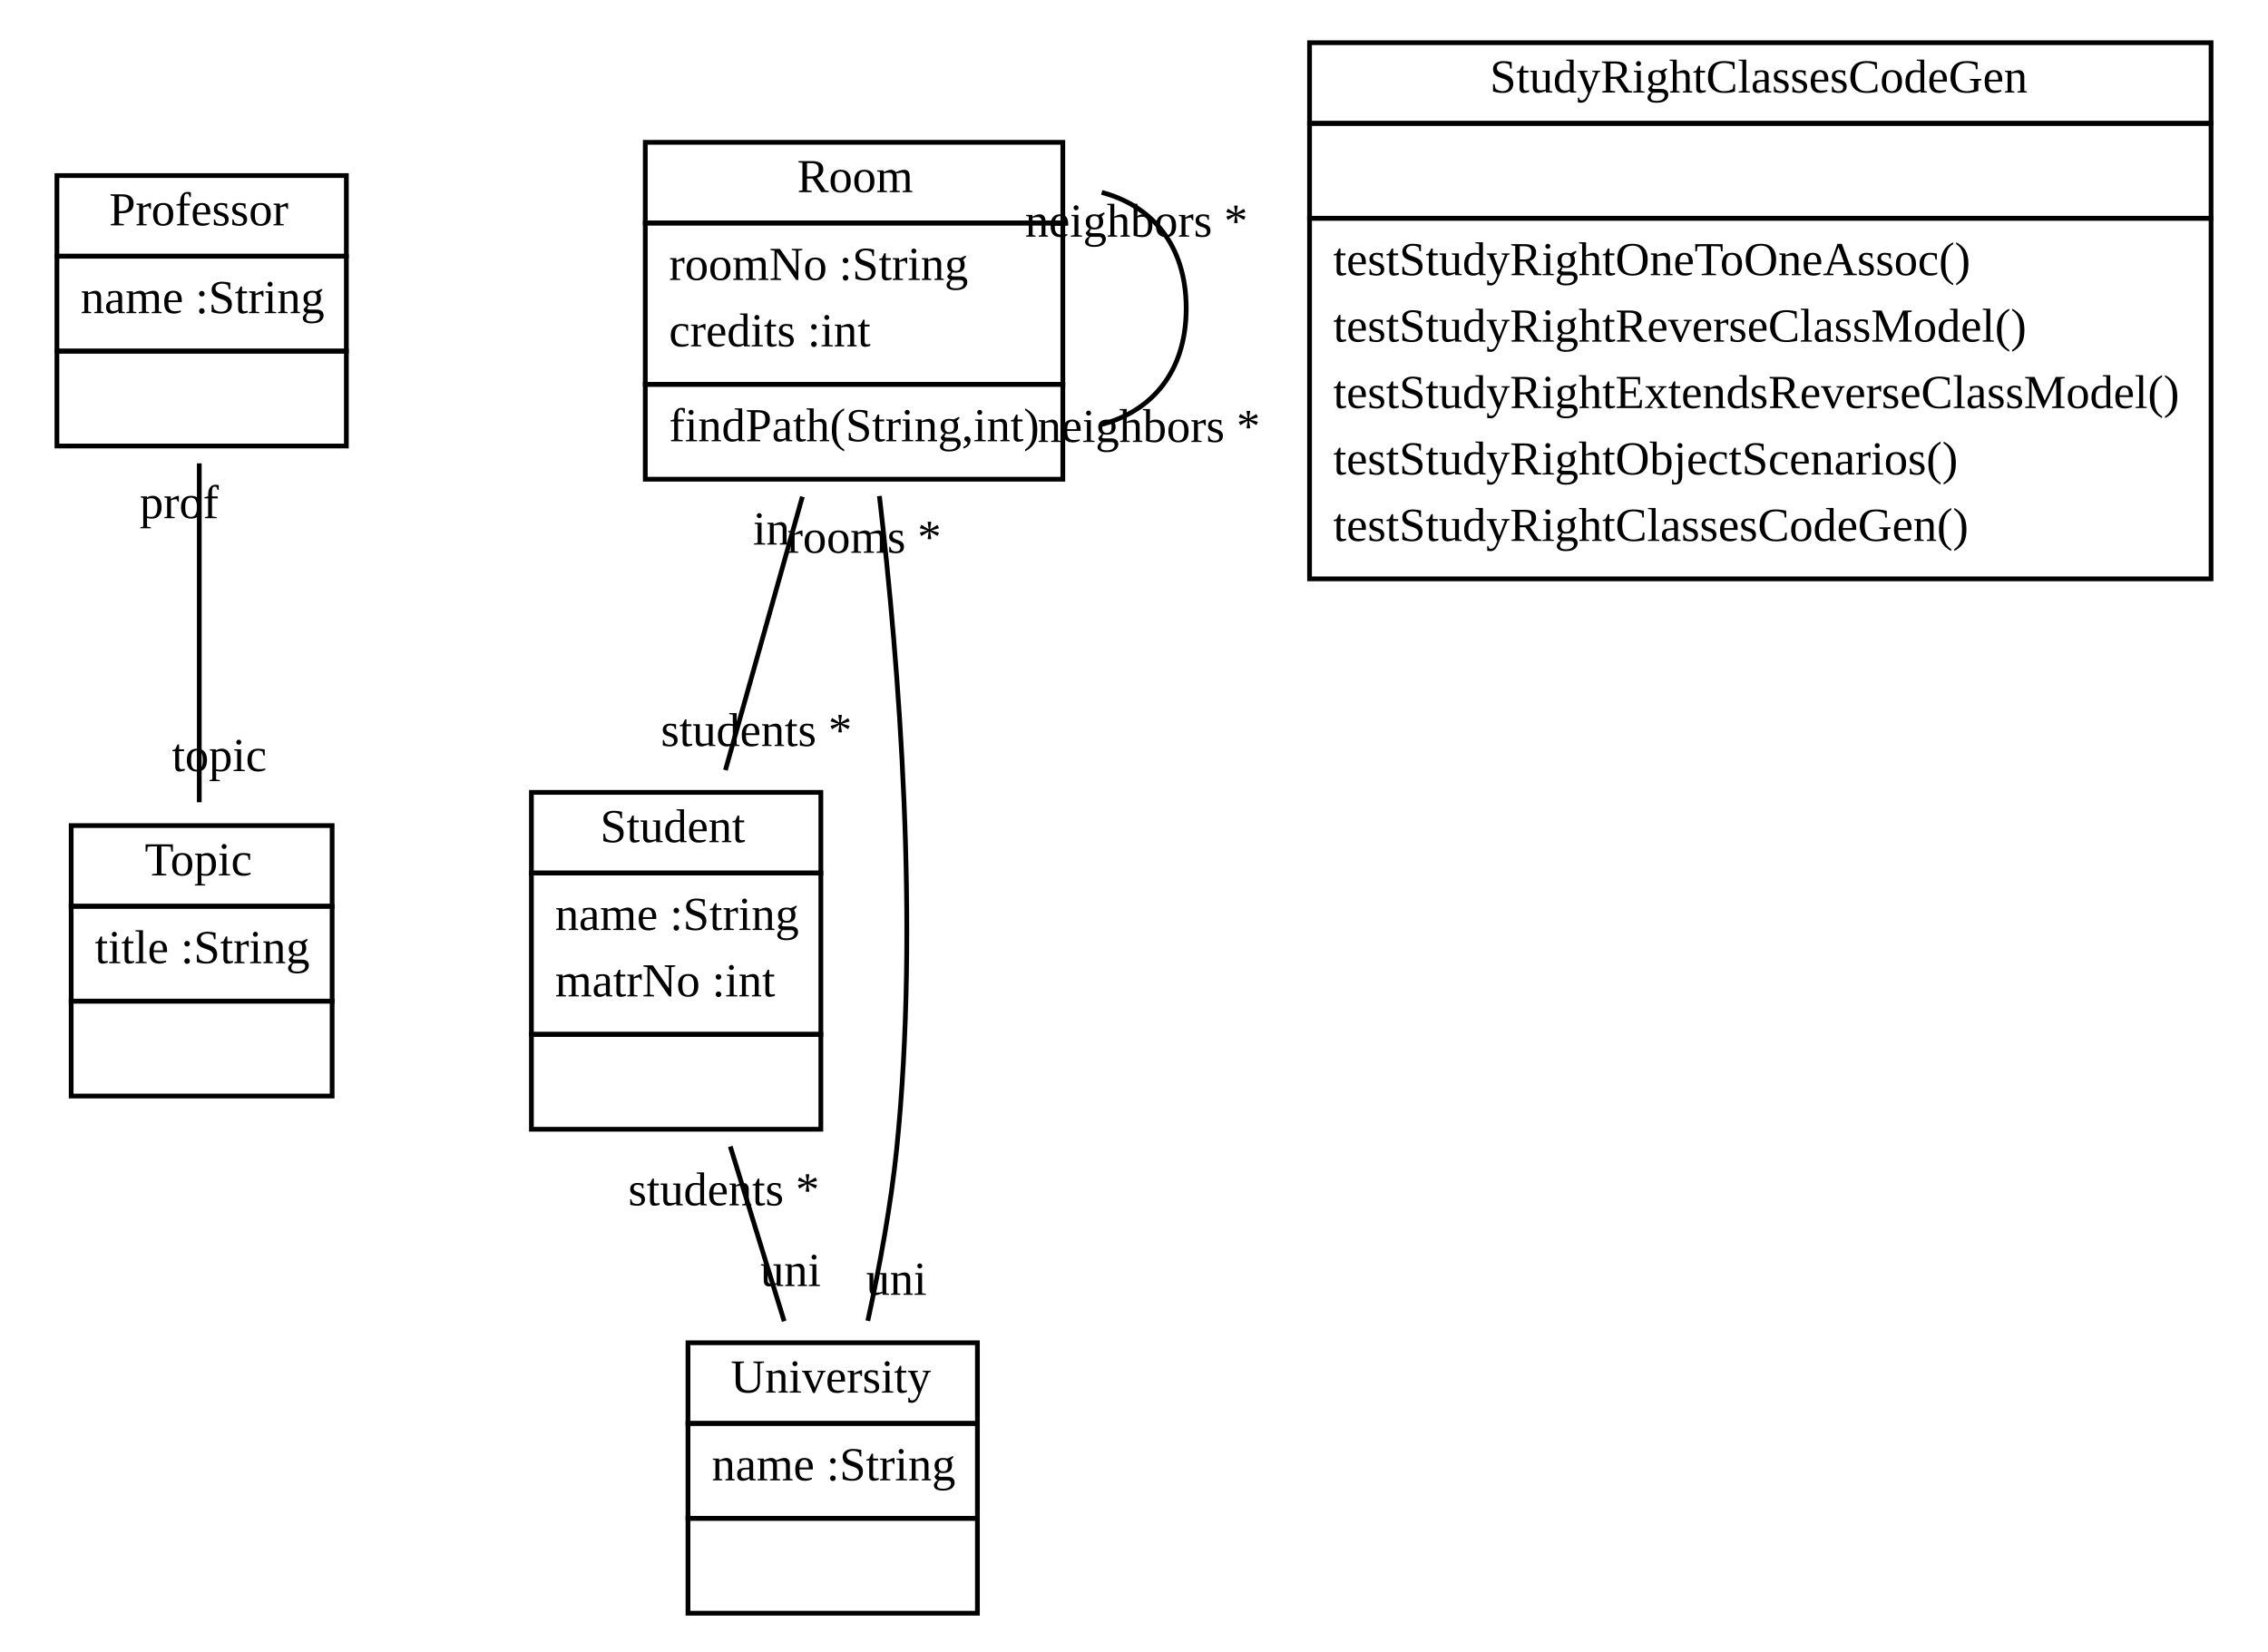
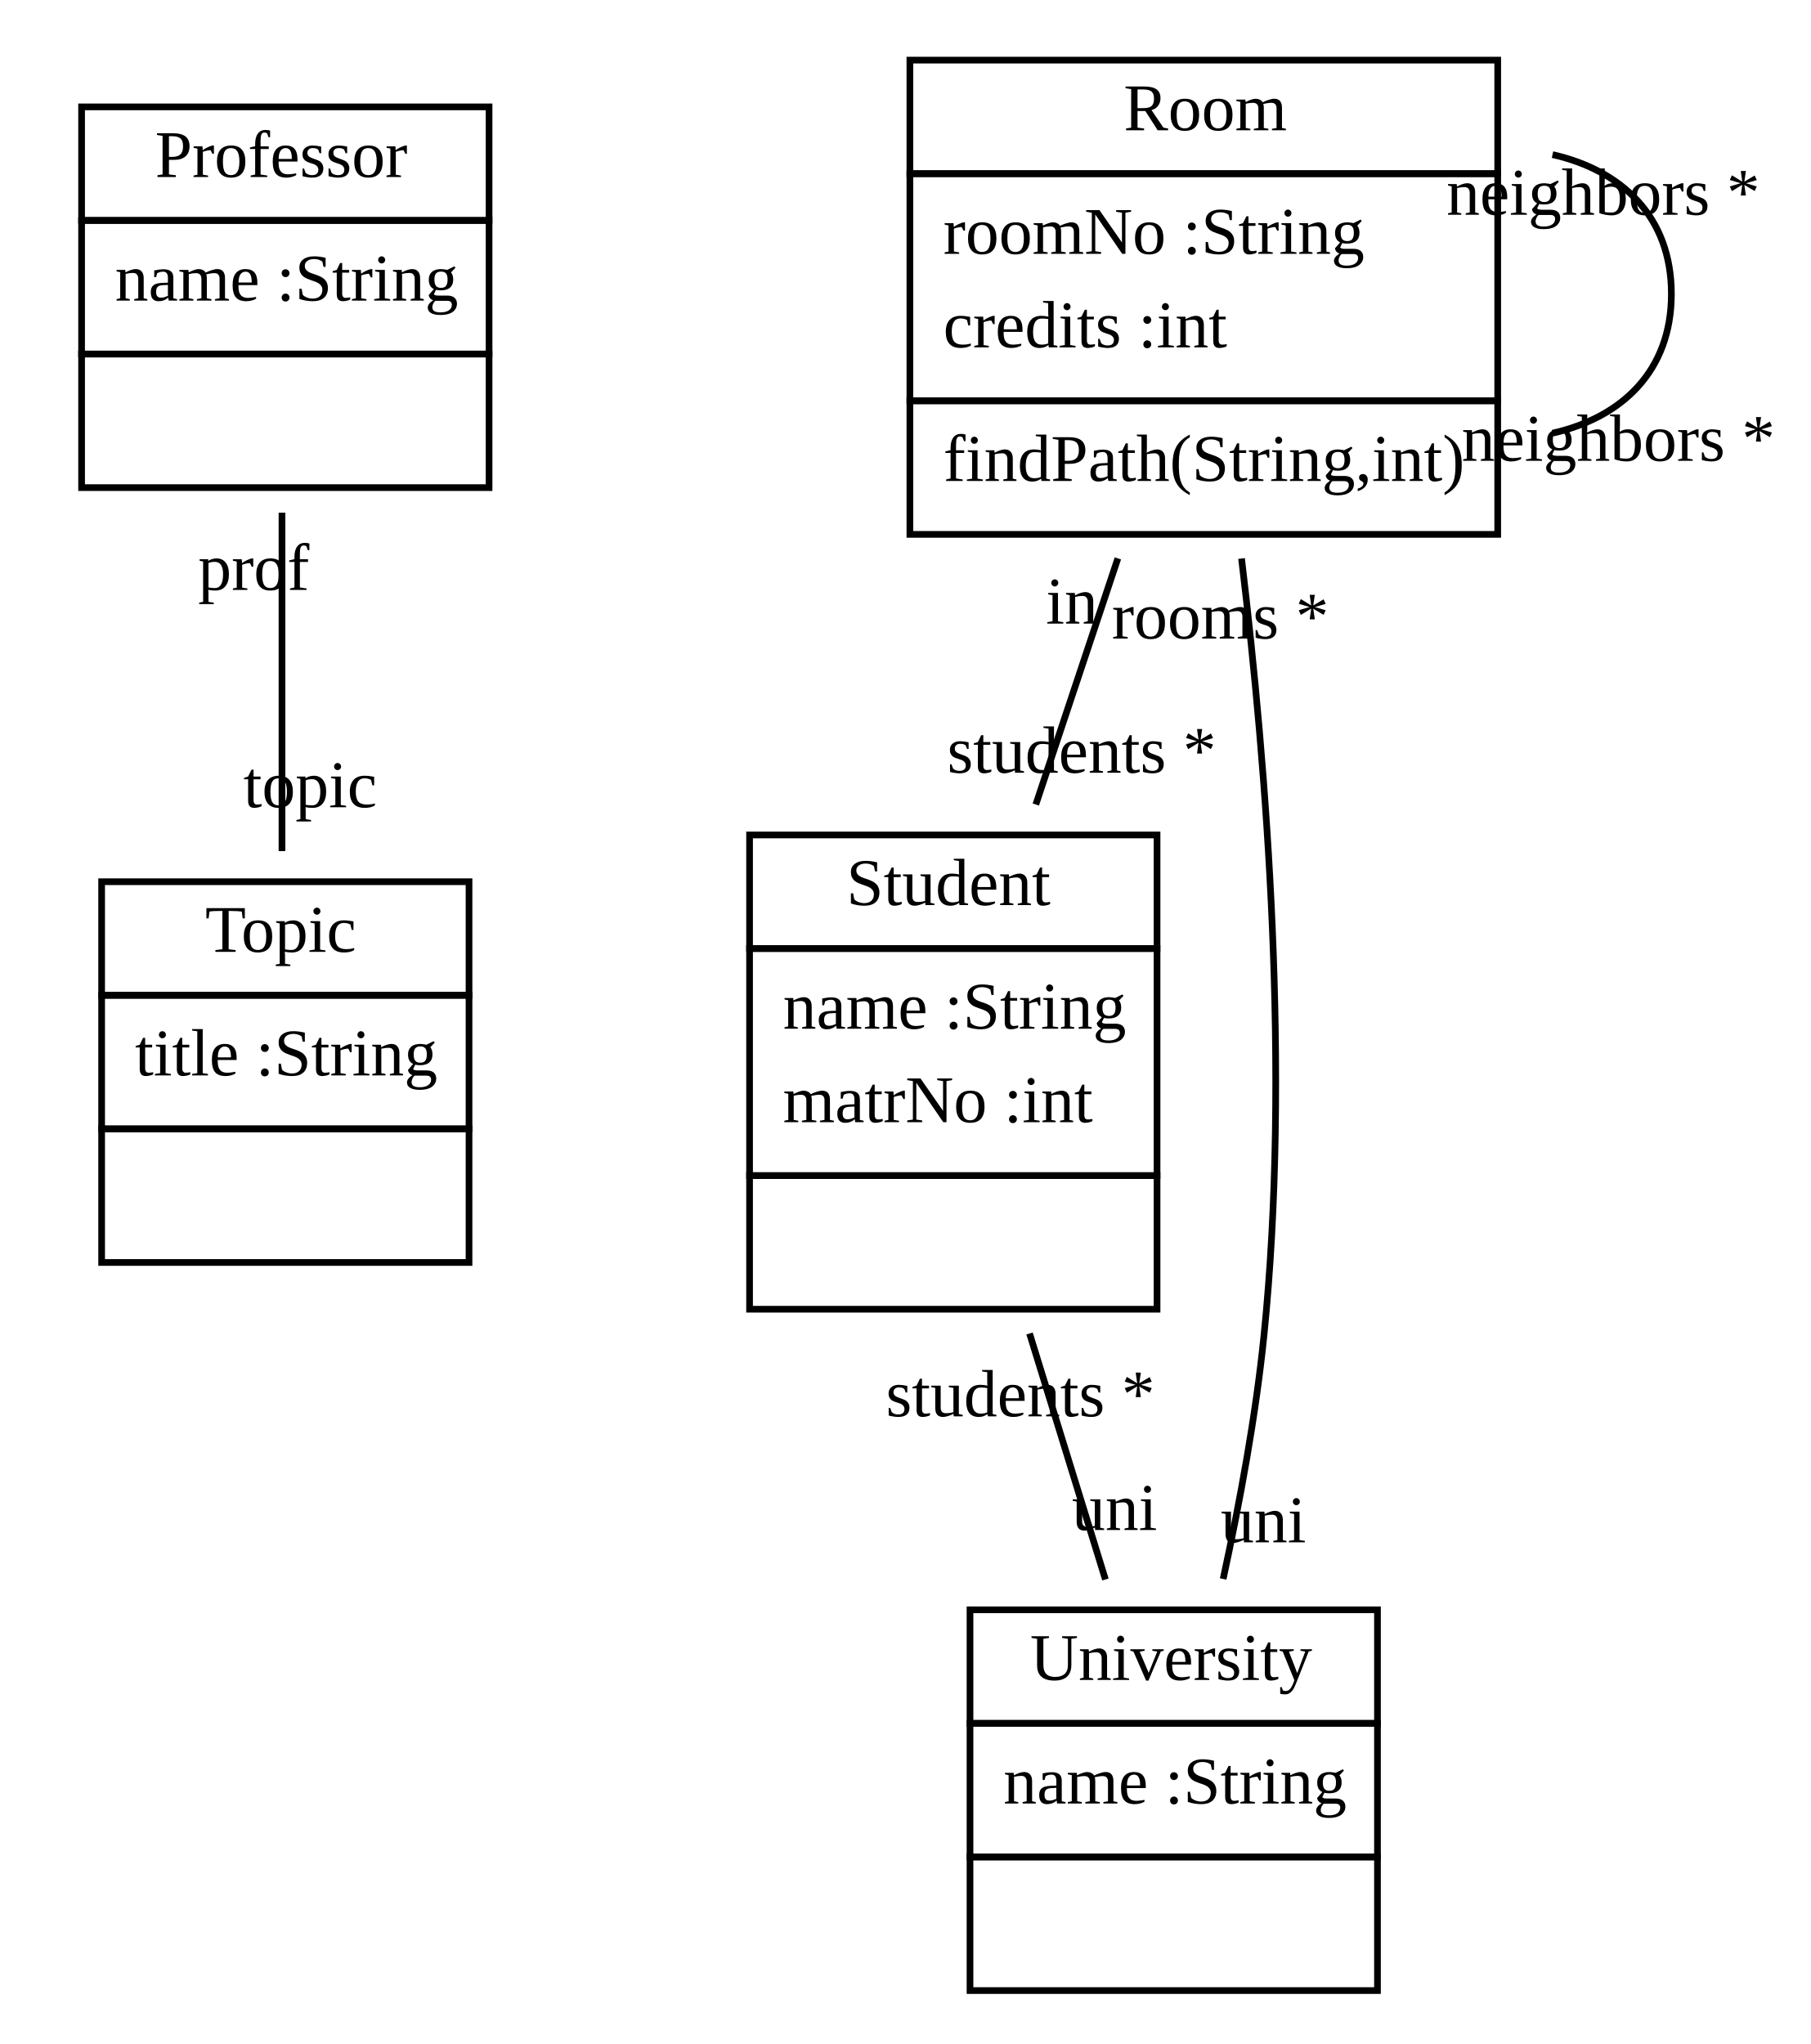
- <svg xmlns="http://www.w3.org/2000/svg" width="478pt" height="348pt" viewBox="0.00 0.00 478.00 348.00">
-   <g id="graph1" class="graph" transform="scale(1 1) rotate(0) translate(4 344)">
-     <polygon fill="white" stroke="white" points="-4,5 -4,-344 475,-344 475,5 -4,5" />
+ <svg xmlns="http://www.w3.org/2000/svg" width="271pt" height="306pt" viewBox="0.00 0.00 270.57 306.00">
+   <g id="graph1" class="graph" transform="scale(1 1) rotate(0) translate(4 302)">
+     <polygon fill="white" stroke="white" points="-4,5 -4,-302 267.567,-302 267.567,5 -4,5" />
    <g id="node1" class="node">
-       <polygon fill="none" stroke="black" points="8,-290 8,-307 69,-307 69,-290 8,-290" />
-       <text text-anchor="start" x="19" y="-296.5" font-family="Times New Roman,serif" font-size="10.00">Professor</text>
-       <polygon fill="none" stroke="black" points="8,-270 8,-290 69,-290 69,-270 8,-270" />
-       <text text-anchor="start" x="13" y="-278" font-family="Times New Roman,serif" font-size="10.00">name :String</text>
-       <polygon fill="none" stroke="black" points="8,-250 8,-270 69,-270 69,-250 8,-250" />
-       <text text-anchor="start" x="37" y="-258" font-family="Times New Roman,serif" font-size="10.00"> </text>
+       <polygon fill="none" stroke="black" points="8,-269 8,-286 69,-286 69,-269 8,-269" />
+       <text text-anchor="start" x="19" y="-275.5" font-family="Times New Roman,serif" font-size="10.00">Professor</text>
+       <polygon fill="none" stroke="black" points="8,-249 8,-269 69,-269 69,-249 8,-249" />
+       <text text-anchor="start" x="13" y="-257" font-family="Times New Roman,serif" font-size="10.00">name :String</text>
+       <polygon fill="none" stroke="black" points="8,-229 8,-249 69,-249 69,-229 8,-229" />
+       <text text-anchor="start" x="37" y="-237" font-family="Times New Roman,serif" font-size="10.00"> </text>
    </g>
    <g id="node2" class="node">
      <polygon fill="none" stroke="black" points="11,-153 11,-170 66,-170 66,-153 11,-153" />
      <text text-anchor="start" x="26.5" y="-159.5" font-family="Times New Roman,serif" font-size="10.00">Topic</text>
      <polygon fill="none" stroke="black" points="11,-133 11,-153 66,-153 66,-133 11,-133" />
      <text text-anchor="start" x="16" y="-141" font-family="Times New Roman,serif" font-size="10.00">title :String</text>
      <polygon fill="none" stroke="black" points="11,-113 11,-133 66,-133 66,-113 11,-113" />
      <text text-anchor="start" x="37" y="-121" font-family="Times New Roman,serif" font-size="10.00"> </text>
    </g>
    <g id="edge2" class="edge">
-       <path fill="none" stroke="black" d="M38,-246.348C38,-224.839 38,-196.487 38,-174.921" />
-       <text text-anchor="middle" x="42.226" y="-181.484" font-family="Times New Roman,serif" font-size="10.00">topic</text>
-       <text text-anchor="middle" x="33.774" y="-234.785" font-family="Times New Roman,serif" font-size="10.00">prof</text>
+       <path fill="none" stroke="black" d="M38,-225.245C38,-209.433 38,-190.373 38,-174.585" />
+       <text text-anchor="middle" x="42.226" y="-181.148" font-family="Times New Roman,serif" font-size="10.00">topic</text>
+       <text text-anchor="middle" x="33.774" y="-213.682" font-family="Times New Roman,serif" font-size="10.00">prof</text>
    </g>
    <g id="node3" class="node">
-       <polygon fill="none" stroke="black" points="132,-297 132,-314 220,-314 220,-297 132,-297" />
-       <text text-anchor="start" x="164" y="-303.5" font-family="Times New Roman,serif" font-size="10.00">Room</text>
-       <polygon fill="none" stroke="black" points="132,-263 132,-297 220,-297 220,-263 132,-263" />
-       <text text-anchor="start" x="137" y="-285" font-family="Times New Roman,serif" font-size="10.00">roomNo :String</text>
-       <text text-anchor="start" x="137" y="-271" font-family="Times New Roman,serif" font-size="10.00">credits :int</text>
-       <polygon fill="none" stroke="black" points="132,-243 132,-263 220,-263 220,-243 132,-243" />
-       <text text-anchor="start" x="137" y="-251" font-family="Times New Roman,serif" font-size="10.00">findPath(String,int)</text>
+       <polygon fill="none" stroke="black" points="132,-276 132,-293 220,-293 220,-276 132,-276" />
+       <text text-anchor="start" x="164" y="-282.5" font-family="Times New Roman,serif" font-size="10.00">Room</text>
+       <polygon fill="none" stroke="black" points="132,-242 132,-276 220,-276 220,-242 132,-242" />
+       <text text-anchor="start" x="137" y="-264" font-family="Times New Roman,serif" font-size="10.00">roomNo :String</text>
+       <text text-anchor="start" x="137" y="-250" font-family="Times New Roman,serif" font-size="10.00">credits :int</text>
+       <polygon fill="none" stroke="black" points="132,-222 132,-242 220,-242 220,-222 132,-222" />
+       <text text-anchor="start" x="137" y="-230" font-family="Times New Roman,serif" font-size="10.00">findPath(String,int)</text>
    </g>
    <g id="edge4" class="edge">
-       <path fill="none" stroke="black" d="M228.202,-303.448C238.592,-300.696 246,-292.547 246,-279 246,-265.453 238.592,-257.304 228.202,-254.552" />
-       <text text-anchor="middle" x="238.13" y="-250.849" font-family="Times New Roman,serif" font-size="10.00">neighbors *</text>
-       <text text-anchor="middle" x="235.505" y="-294.116" font-family="Times New Roman,serif" font-size="10.00">neighbors *</text>
+       <path fill="none" stroke="black" d="M228.202,-278.853C238.592,-276.506 246,-269.555 246,-258 246,-246.445 238.592,-239.494 228.202,-237.147" />
+       <text text-anchor="middle" x="238.067" y="-233.009" font-family="Times New Roman,serif" font-size="10.00">neighbors *</text>
+       <text text-anchor="middle" x="235.799" y="-269.849" font-family="Times New Roman,serif" font-size="10.00">neighbors *</text>
    </g>
    <g id="node4" class="node">
      <polygon fill="none" stroke="black" points="108,-160 108,-177 169,-177 169,-160 108,-160" />
      <text text-anchor="start" x="122.5" y="-166.5" font-family="Times New Roman,serif" font-size="10.00">Student</text>
      <polygon fill="none" stroke="black" points="108,-126 108,-160 169,-160 169,-126 108,-126" />
      <text text-anchor="start" x="113" y="-148" font-family="Times New Roman,serif" font-size="10.00">name :String</text>
      <text text-anchor="start" x="113" y="-134" font-family="Times New Roman,serif" font-size="10.00">matrNo :int</text>
      <polygon fill="none" stroke="black" points="108,-106 108,-126 169,-126 169,-106 108,-106" />
      <text text-anchor="start" x="137" y="-114" font-family="Times New Roman,serif" font-size="10.00"> </text>
    </g>
    <g id="edge6" class="edge">
-       <path fill="none" stroke="black" d="M165.111,-239.314C160.023,-221.238 153.979,-199.768 148.891,-181.691" />
-       <text text-anchor="middle" x="155.415" y="-186.77" font-family="Times New Roman,serif" font-size="10.00">students *</text>
-       <text text-anchor="middle" x="158.587" y="-229.235" font-family="Times New Roman,serif" font-size="10.00">in</text>
+       <path fill="none" stroke="black" d="M163.135,-218.405C159.173,-206.519 154.813,-193.438 150.852,-181.555" />
+       <text text-anchor="middle" x="157.727" y="-186.317" font-family="Times New Roman,serif" font-size="10.00">students *</text>
+       <text text-anchor="middle" x="156.26" y="-208.643" font-family="Times New Roman,serif" font-size="10.00">in</text>
    </g>
-     <g id="node6" class="node">
+     <g id="node5" class="node">
      <polygon fill="none" stroke="black" points="141,-44 141,-61 202,-61 202,-44 141,-44" />
      <text text-anchor="start" x="150" y="-50.5" font-family="Times New Roman,serif" font-size="10.00">University</text>
      <polygon fill="none" stroke="black" points="141,-24 141,-44 202,-44 202,-24 141,-24" />
      <text text-anchor="start" x="146" y="-32" font-family="Times New Roman,serif" font-size="10.00">name :String</text>
      <polygon fill="none" stroke="black" points="141,-4 141,-24 202,-24 202,-4 141,-4" />
      <text text-anchor="start" x="170" y="-12" font-family="Times New Roman,serif" font-size="10.00"> </text>
    </g>
    <g id="edge8" class="edge">
-       <path fill="none" stroke="black" d="M181.342,-239.462C185.493,-203.747 189.806,-149.179 185,-102 183.778,-90.009 181.375,-77.01 178.899,-65.62" />
+       <path fill="none" stroke="black" d="M181.651,-218.388C185.428,-186.984 189.029,-141.554 185,-102 183.778,-90.009 181.375,-77.01 178.899,-65.62" />
      <text text-anchor="middle" x="184.925" y="-71.101" font-family="Times New Roman,serif" font-size="10.00">uni</text>
-       <text text-anchor="middle" x="178.134" y="-227.49" font-family="Times New Roman,serif" font-size="10.00">rooms *</text>
+       <text text-anchor="middle" x="178.479" y="-206.405" font-family="Times New Roman,serif" font-size="10.00">rooms *</text>
    </g>
    <g id="edge10" class="edge">
      <path fill="none" stroke="black" d="M149.914,-102.371C153.643,-90.279 157.712,-77.086 161.272,-65.543" />
      <text text-anchor="middle" x="162.639" y="-72.949" font-family="Times New Roman,serif" font-size="10.00">uni</text>
      <text text-anchor="middle" x="148.546" y="-89.965" font-family="Times New Roman,serif" font-size="10.00">students *</text>
    </g>
-     <g id="node5" class="node">
-       <polygon fill="none" stroke="black" points="272,-318 272,-335 462,-335 462,-318 272,-318" />
-       <text text-anchor="start" x="310" y="-324.5" font-family="Times New Roman,serif" font-size="10.00">StudyRightClassesCodeGen</text>
-       <polygon fill="none" stroke="black" points="272,-298 272,-318 462,-318 462,-298 272,-298" />
-       <text text-anchor="start" x="365.5" y="-306" font-family="Times New Roman,serif" font-size="10.00"> </text>
-       <polygon fill="none" stroke="black" points="272,-222 272,-298 462,-298 462,-222 272,-222" />
-       <text text-anchor="start" x="277" y="-286" font-family="Times New Roman,serif" font-size="10.00">testStudyRightOneToOneAssoc()</text>
-       <text text-anchor="start" x="277" y="-272" font-family="Times New Roman,serif" font-size="10.00">testStudyRightReverseClassModel()</text>
-       <text text-anchor="start" x="277" y="-258" font-family="Times New Roman,serif" font-size="10.00">testStudyRightExtendsReverseClassModel()</text>
-       <text text-anchor="start" x="277" y="-244" font-family="Times New Roman,serif" font-size="10.00">testStudyRightObjectScenarios()</text>
-       <text text-anchor="start" x="277" y="-230" font-family="Times New Roman,serif" font-size="10.00">testStudyRightClassesCodeGen()</text>
-     </g>
  </g>
</svg>
